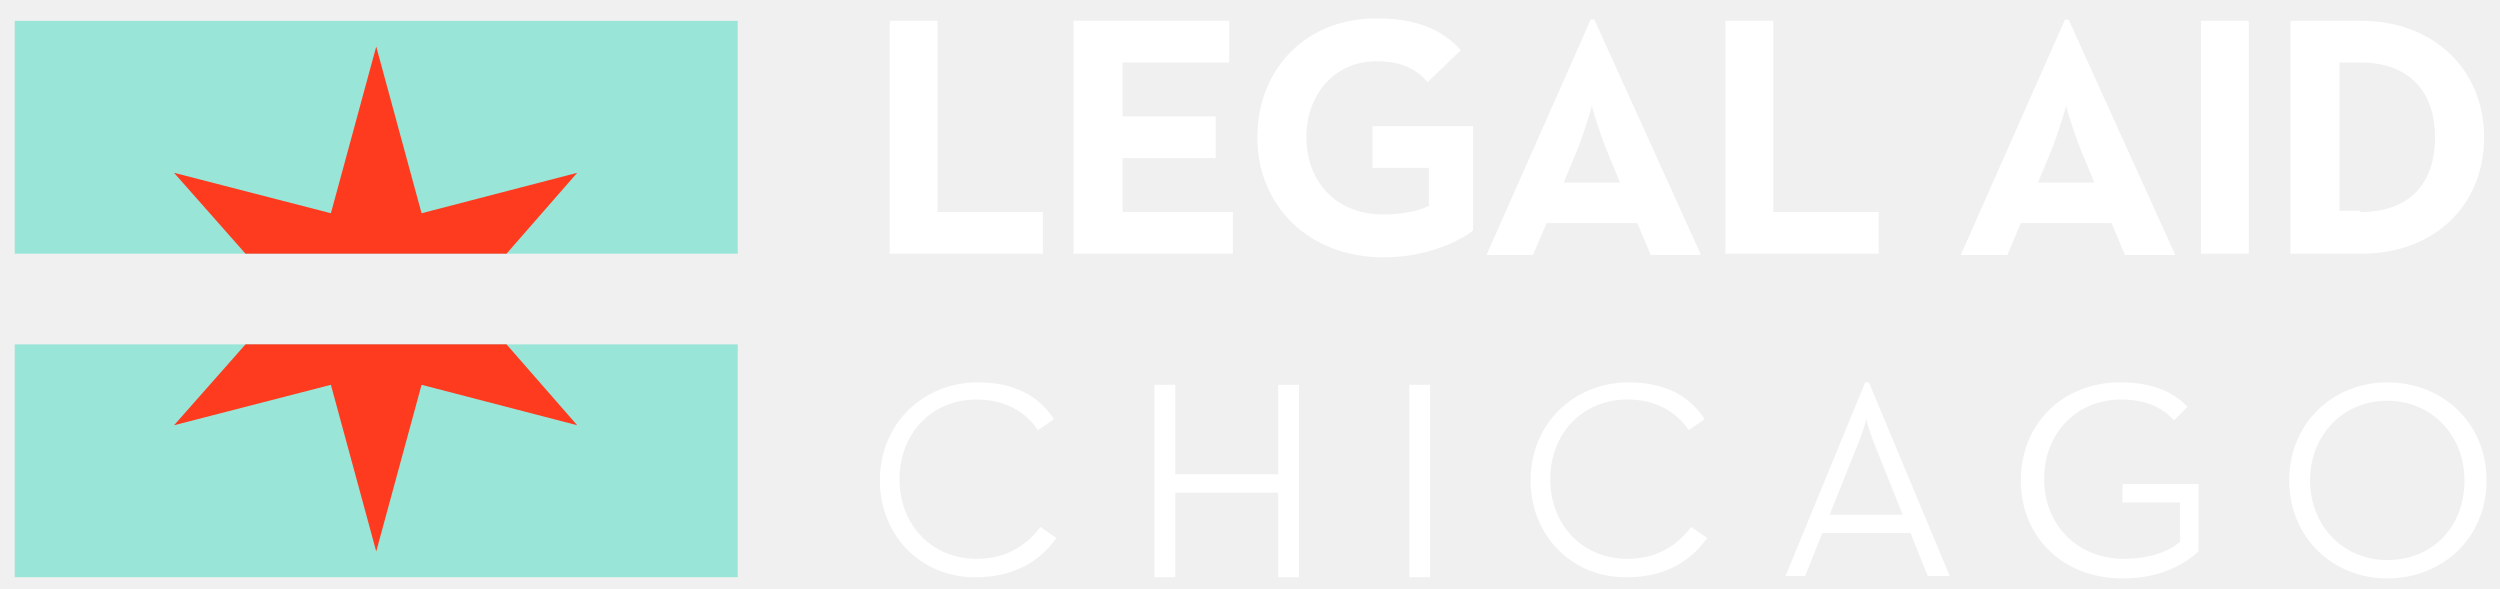
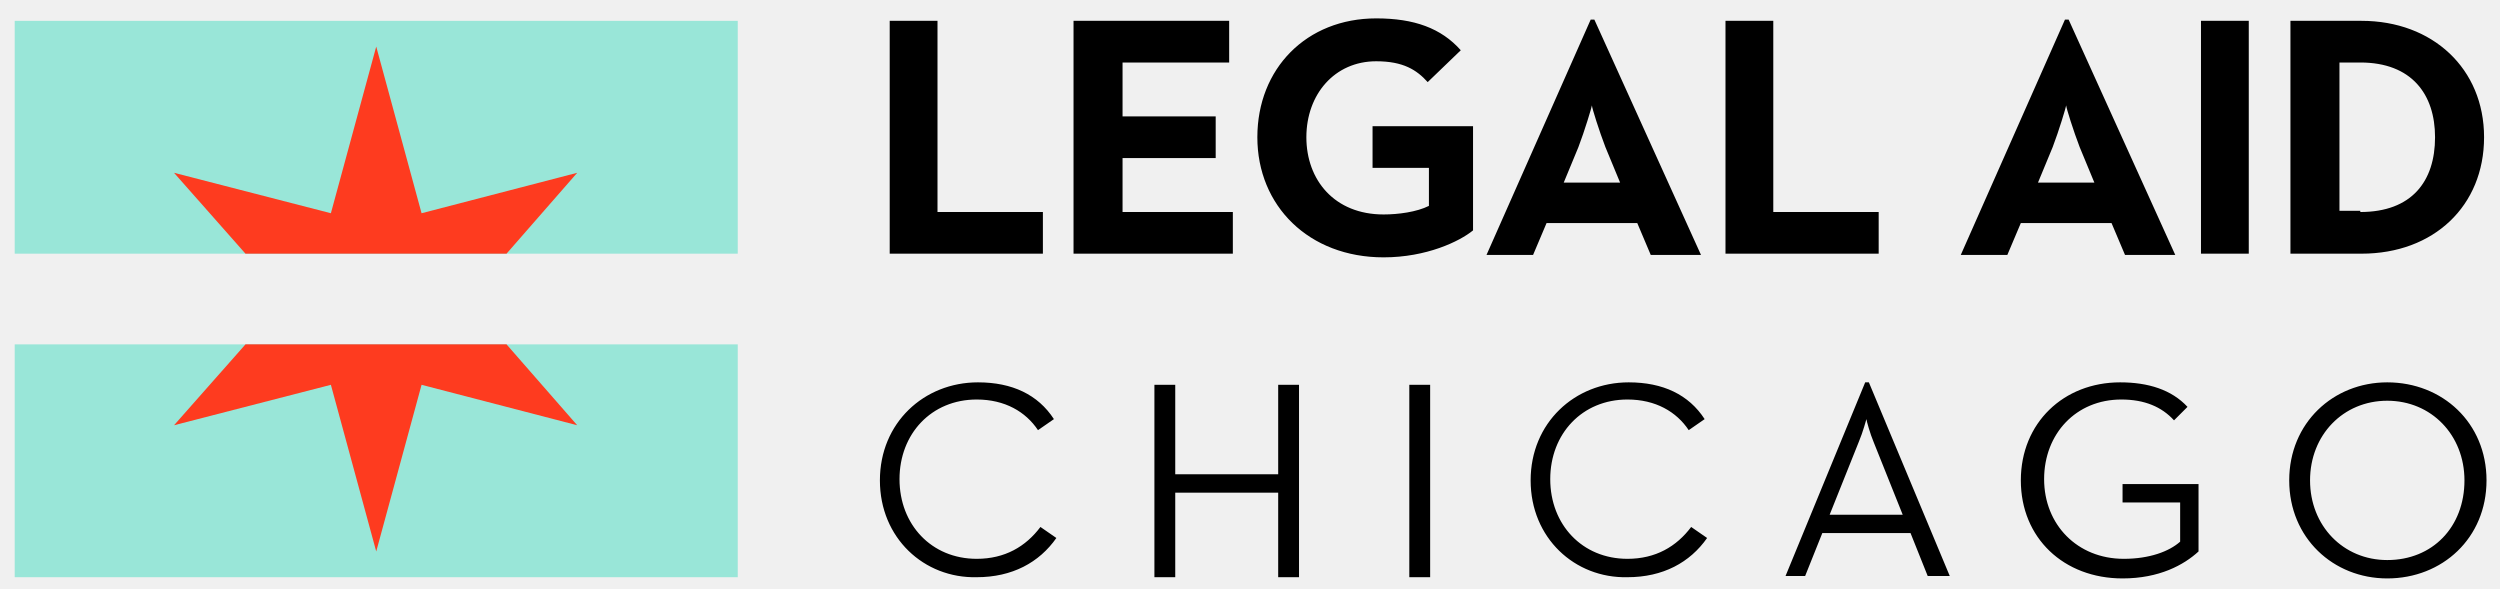
<svg xmlns="http://www.w3.org/2000/svg" xmlns:xlink="http://www.w3.org/1999/xlink" version="1.1" id="Layer_1" x="0" y="0" viewBox="0 0 204 48" xml:space="preserve">
-   <path d="M72.6 1.7h3.9v15.6h8.6v3.4H72.6v-19zm15.1 0h12.6v3.4h-8.7v4.4h7.6v3.4h-7.6v4.4h9v3.4h-13v-19zm14.9 9.5c0-5.6 4-9.7 9.7-9.7 3.1 0 5.3.8 6.9 2.6l-2.7 2.6c-.9-1-2-1.7-4.2-1.7-3.4 0-5.7 2.7-5.7 6.2s2.3 6.3 6.3 6.3c1.2 0 2.7-.2 3.7-.7v-3.1H112v-3.4h8.2v8.5c-1.1.9-3.8 2.2-7.3 2.2-6.1 0-10.3-4.2-10.3-9.8zm27.2-9.6h.3l8.7 19.2h-4.1l-1.1-2.6h-7.4l-1.1 2.6h-3.8l8.5-19.2zm2.4 13.3L131 12c-.5-1.3-1.1-3.2-1.1-3.4 0 .1-.6 2.1-1.1 3.4l-1.2 2.9h4.6zm8.6-13.2h3.9v15.6h8.6v3.4h-12.5v-19zm27.7-.1h.3l8.7 19.2h-4.1l-1.1-2.6h-7.4l-1.1 2.6H160l8.5-19.2zm2.4 13.3l-1.2-2.9c-.5-1.3-1.1-3.2-1.1-3.4 0 .1-.6 2.1-1.1 3.4l-1.2 2.9h4.6zm8.7-13.2h3.9v19h-3.9v-19zm7.3 0h5.8c5.8 0 10 3.9 10 9.5s-4.1 9.5-10 9.5h-5.8v-19zm5.7 15.6c4.2 0 6.1-2.5 6.1-6.1 0-3.5-1.9-6.1-6.1-6.1h-1.7v12.1h1.7zM71.8 39.2c0-4.7 3.6-8 8-8 2.8 0 4.9 1 6.2 3l-1.3.9c-1-1.5-2.7-2.5-5-2.5-3.7 0-6.3 2.8-6.3 6.5s2.6 6.5 6.3 6.5c2.3 0 4-1 5.2-2.6l1.3.9c-1.4 2-3.6 3.2-6.5 3.2-4.3.1-7.9-3.2-7.9-7.9zm22.4-7.8h1.7v7.3h8.4v-7.3h1.7v15.7h-1.7v-6.9h-8.4v6.9h-1.7V31.4zm20.8 0h1.7v15.7H115V31.4zm9.9 7.8c0-4.7 3.6-8 8-8 2.8 0 4.9 1 6.2 3l-1.3.9c-1-1.5-2.7-2.5-5-2.5-3.7 0-6.3 2.8-6.3 6.5s2.6 6.5 6.3 6.5c2.3 0 4-1 5.2-2.6l1.3.9c-1.4 2-3.6 3.2-6.5 3.2-4.3.1-7.9-3.2-7.9-7.9zm27.3-8h.3l6.6 15.8h-1.8l-1.4-3.5h-7.2l-1.4 3.5h-1.6l6.5-15.8zm3.1 10.9l-2.4-6c-.3-.7-.6-1.8-.6-1.9 0 0-.3 1.1-.6 1.8l-2.4 6h6zm9.6-2.9c0-4.7 3.5-8 8.1-8 2.3 0 4.2.6 5.5 2l-1.1 1.1c-1-1.1-2.4-1.7-4.3-1.7-3.7 0-6.3 2.8-6.3 6.5s2.7 6.5 6.5 6.5c2.1 0 3.7-.6 4.6-1.4V41h-4.7v-1.5h6.2V45c-1.2 1.1-3.2 2.2-6.2 2.2-4.8 0-8.3-3.3-8.3-8zm21.9 0c0-4.7 3.6-8 8-8 4.5 0 8.1 3.3 8.1 8s-3.6 8-8.1 8c-4.4 0-8-3.3-8-8zm14.3 0c0-3.7-2.7-6.5-6.3-6.5-3.6 0-6.3 2.8-6.3 6.5s2.7 6.5 6.3 6.5c3.7 0 6.3-2.7 6.3-6.5z" fill="#fff" />
+   <path d="M72.6 1.7h3.9v15.6h8.6v3.4H72.6v-19zm15.1 0h12.6v3.4h-8.7v4.4h7.6v3.4h-7.6v4.4h9v3.4h-13v-19zm14.9 9.5c0-5.6 4-9.7 9.7-9.7 3.1 0 5.3.8 6.9 2.6l-2.7 2.6c-.9-1-2-1.7-4.2-1.7-3.4 0-5.7 2.7-5.7 6.2s2.3 6.3 6.3 6.3c1.2 0 2.7-.2 3.7-.7v-3.1H112v-3.4h8.2v8.5c-1.1.9-3.8 2.2-7.3 2.2-6.1 0-10.3-4.2-10.3-9.8zm27.2-9.6h.3l8.7 19.2h-4.1l-1.1-2.6h-7.4l-1.1 2.6h-3.8l8.5-19.2zm2.4 13.3L131 12c-.5-1.3-1.1-3.2-1.1-3.4 0 .1-.6 2.1-1.1 3.4l-1.2 2.9h4.6zm8.6-13.2h3.9v15.6h8.6v3.4h-12.5v-19zm27.7-.1h.3l8.7 19.2h-4.1l-1.1-2.6h-7.4l-1.1 2.6H160l8.5-19.2zm2.4 13.3l-1.2-2.9c-.5-1.3-1.1-3.2-1.1-3.4 0 .1-.6 2.1-1.1 3.4l-1.2 2.9h4.6zm8.7-13.2h3.9v19h-3.9v-19zm7.3 0h5.8c5.8 0 10 3.9 10 9.5s-4.1 9.5-10 9.5h-5.8v-19zm5.7 15.6c4.2 0 6.1-2.5 6.1-6.1 0-3.5-1.9-6.1-6.1-6.1h-1.7v12.1h1.7zM71.8 39.2c0-4.7 3.6-8 8-8 2.8 0 4.9 1 6.2 3l-1.3.9c-1-1.5-2.7-2.5-5-2.5-3.7 0-6.3 2.8-6.3 6.5s2.6 6.5 6.3 6.5c2.3 0 4-1 5.2-2.6l1.3.9c-1.4 2-3.6 3.2-6.5 3.2-4.3.1-7.9-3.2-7.9-7.9zm22.4-7.8h1.7v7.3h8.4v-7.3h1.7v15.7h-1.7v-6.9h-8.4v6.9h-1.7V31.4zm20.8 0h1.7v15.7H115V31.4zm9.9 7.8c0-4.7 3.6-8 8-8 2.8 0 4.9 1 6.2 3l-1.3.9c-1-1.5-2.7-2.5-5-2.5-3.7 0-6.3 2.8-6.3 6.5s2.6 6.5 6.3 6.5c2.3 0 4-1 5.2-2.6l1.3.9c-1.4 2-3.6 3.2-6.5 3.2-4.3.1-7.9-3.2-7.9-7.9zm27.3-8h.3l6.6 15.8h-1.8l-1.4-3.5h-7.2l-1.4 3.5h-1.6l6.5-15.8zm3.1 10.9l-2.4-6c-.3-.7-.6-1.8-.6-1.9 0 0-.3 1.1-.6 1.8l-2.4 6h6zm9.6-2.9c0-4.7 3.5-8 8.1-8 2.3 0 4.2.6 5.5 2l-1.1 1.1c-1-1.1-2.4-1.7-4.3-1.7-3.7 0-6.3 2.8-6.3 6.5s2.7 6.5 6.5 6.5c2.1 0 3.7-.6 4.6-1.4V41h-4.7v-1.5h6.2V45c-1.2 1.1-3.2 2.2-6.2 2.2-4.8 0-8.3-3.3-8.3-8zm21.9 0c0-4.7 3.6-8 8-8 4.5 0 8.1 3.3 8.1 8s-3.6 8-8.1 8c-4.4 0-8-3.3-8-8zm14.3 0c0-3.7-2.7-6.5-6.3-6.5-3.6 0-6.3 2.8-6.3 6.5s2.7 6.5 6.3 6.5c3.7 0 6.3-2.7 6.3-6.5z" fill="#000000" />
  <path d="M60.2 20.7h-59v-19h59v19zm0 7.4h-59v19h59v-19z" fill="#99e6d8" />
  <defs>
    <path id="SVGID_1_" d="M60.2 20.7h-59v-19h59v19zm0 7.4h-59v19h59v-19z" />
  </defs>
  <clipPath id="SVGID_2_">
    <use xlink:href="#SVGID_1_" overflow="visible" />
  </clipPath>
  <path clip-path="url(#SVGID_2_)" fill="#fe3b1f" d="M34.4 31.4l12.7 3.3-9-10.3 9-10.3-12.7 3.3-3.7-13.6L27 17.4l-12.8-3.3 9.1 10.3-9.1 10.3L27 31.4 30.7 45z" />
</svg>
